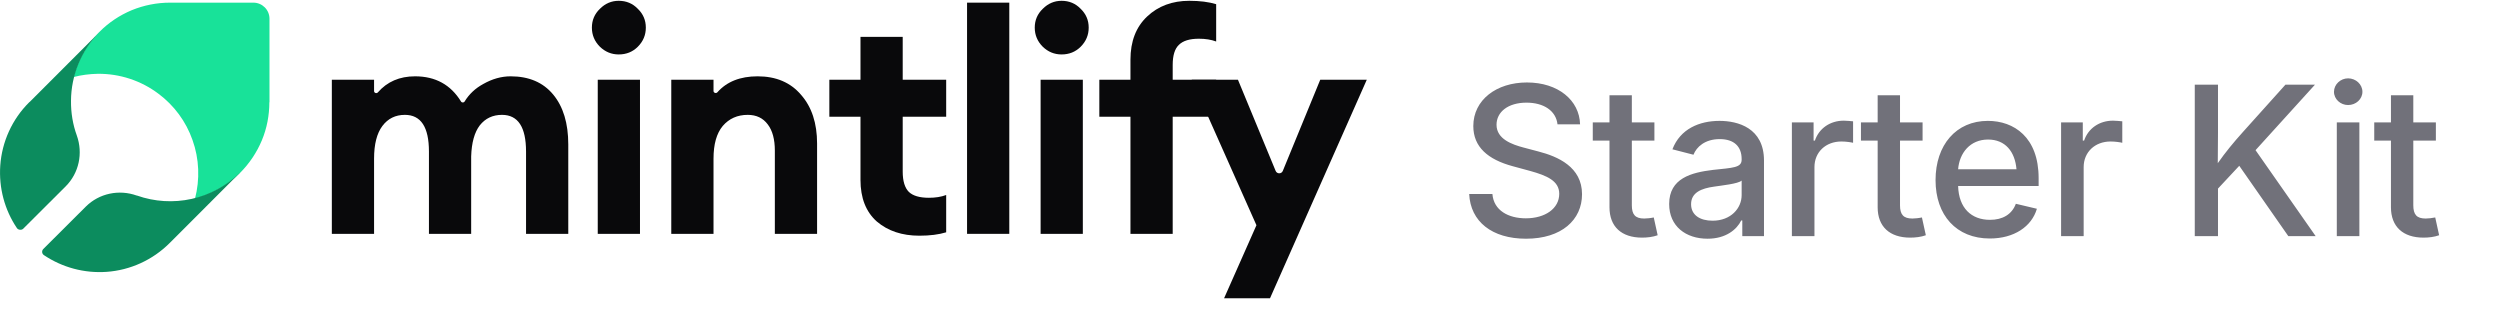
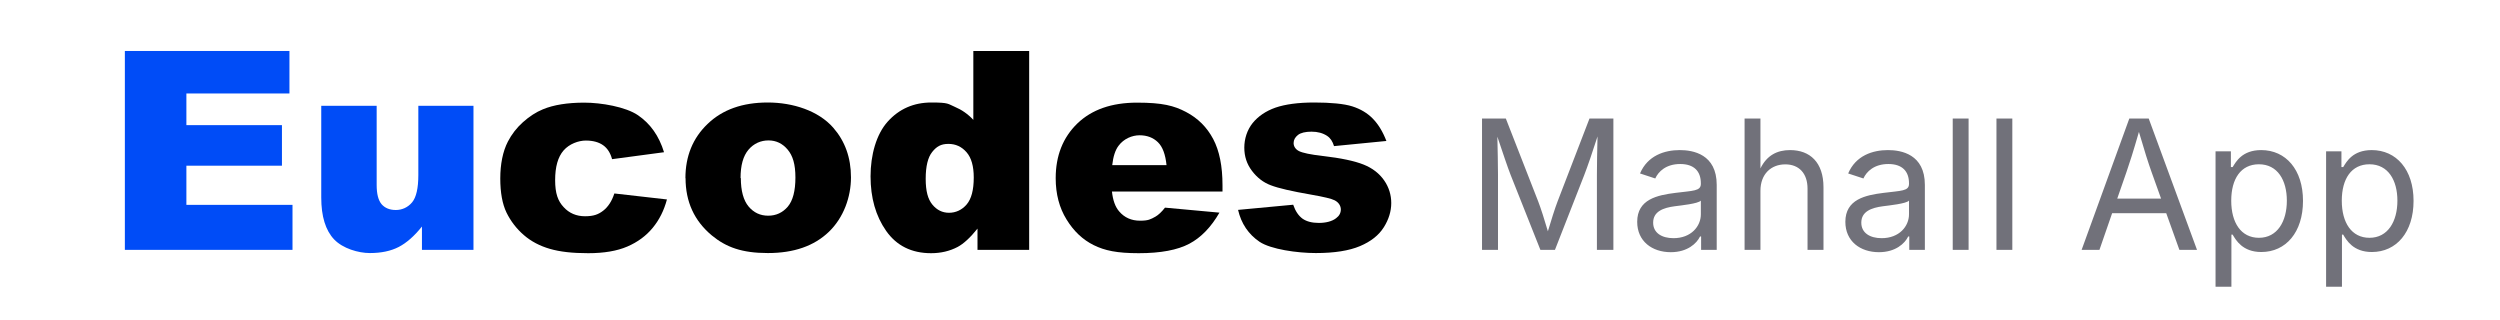
- <svg xmlns="http://www.w3.org/2000/svg" width="180" height="23" viewBox="0 0 180 23" fill="none">
-   <path d="M91.44 21.476H88.133L90.464 16.216L85.802 5.74H89.132L91.847 12.307C91.943 12.536 92.268 12.536 92.362 12.306L95.058 5.74H98.409L91.44 21.476Z" fill="#09090B" />
-   <path d="M81.393 16.837V8.403H79.152V5.74H81.393V4.297C81.393 2.98 81.792 1.944 82.592 1.19C83.391 0.435 84.404 0.058 85.633 0.058C86.387 0.058 87.031 0.139 87.564 0.302V2.988C87.208 2.854 86.794 2.788 86.32 2.788C85.655 2.788 85.174 2.936 84.878 3.232C84.582 3.513 84.434 3.994 84.434 4.674V5.74H87.564V8.403H84.434V16.837H81.393Z" fill="#09090B" />
-   <path d="M76.433 3.92C75.915 3.92 75.463 3.735 75.079 3.365C74.694 2.98 74.502 2.521 74.502 1.989C74.502 1.456 74.694 1.005 75.079 0.635C75.463 0.25 75.915 0.058 76.433 0.058C76.98 0.058 77.438 0.25 77.809 0.635C78.193 1.005 78.386 1.456 78.386 1.989C78.386 2.521 78.193 2.98 77.809 3.365C77.438 3.735 76.98 3.92 76.433 3.92ZM74.924 16.837V5.74H77.964V16.837H74.924Z" fill="#09090B" />
-   <path d="M69.628 16.837V0.191H72.669V16.837H69.628Z" fill="#09090B" />
-   <path d="M66.194 16.97C64.951 16.97 63.93 16.63 63.131 15.949C62.347 15.254 61.955 14.255 61.955 12.953V8.403H59.713V5.74H61.955V2.655H64.995V5.74H68.125V8.403H64.995V12.354C64.995 13.034 65.143 13.523 65.439 13.819C65.735 14.1 66.216 14.24 66.882 14.24C67.355 14.24 67.769 14.174 68.125 14.04V16.726C67.592 16.889 66.948 16.97 66.194 16.97Z" fill="#09090B" />
-   <path d="M48.332 16.837V5.74H51.373V6.551C51.373 6.688 51.559 6.748 51.65 6.646C52.328 5.879 53.293 5.495 54.546 5.495C55.878 5.495 56.921 5.939 57.676 6.827C58.445 7.7 58.83 8.869 58.83 10.334V16.837H55.789V10.844C55.789 10.03 55.619 9.402 55.279 8.958C54.939 8.499 54.458 8.27 53.836 8.27C53.096 8.27 52.497 8.536 52.038 9.069C51.594 9.601 51.373 10.386 51.373 11.421V16.837H48.332Z" fill="#09090B" />
-   <path d="M44.547 3.92C44.029 3.92 43.578 3.735 43.193 3.365C42.809 2.98 42.616 2.521 42.616 1.989C42.616 1.456 42.809 1.005 43.193 0.635C43.578 0.25 44.029 0.058 44.547 0.058C45.095 0.058 45.553 0.25 45.923 0.635C46.308 1.005 46.5 1.456 46.5 1.989C46.5 2.521 46.308 2.98 45.923 3.365C45.553 3.735 45.095 3.92 44.547 3.92ZM43.038 16.837V5.74H46.079V16.837H43.038Z" fill="#09090B" />
-   <path d="M37.875 16.837V10.911C37.875 9.15 37.298 8.27 36.144 8.27C35.478 8.27 34.945 8.521 34.546 9.024C34.161 9.527 33.954 10.275 33.924 11.266V16.837H30.884V10.911C30.884 9.15 30.306 8.27 29.152 8.27C28.472 8.27 27.932 8.536 27.532 9.069C27.133 9.601 26.933 10.386 26.933 11.421V16.837H23.892V5.74H26.933V6.559C26.933 6.695 27.116 6.755 27.206 6.652C27.878 5.881 28.771 5.495 29.885 5.495C31.349 5.495 32.452 6.1 33.193 7.309C33.252 7.404 33.395 7.403 33.454 7.307C33.774 6.78 34.219 6.361 34.79 6.05C35.441 5.68 36.099 5.495 36.765 5.495C38.082 5.495 39.103 5.932 39.828 6.805C40.553 7.678 40.916 8.876 40.916 10.4V16.837H37.875Z" fill="#09090B" />
-   <path d="M19.403 7.362V1.35C19.403 0.705 18.879 0.191 18.244 0.191H12.235C11.291 0.191 10.357 0.378 9.487 0.733C8.618 1.098 7.824 1.621 7.16 2.295L7.114 2.341C6.235 3.23 5.609 4.333 5.291 5.548C5.861 5.399 6.45 5.324 7.039 5.314C8.609 5.296 10.151 5.801 11.403 6.745C12.534 7.586 13.394 8.746 13.861 10.083C14.347 11.438 14.403 12.916 14.039 14.309C15.244 13.991 16.356 13.364 17.244 12.486L17.291 12.439C17.954 11.775 18.487 10.98 18.851 10.111C19.216 9.241 19.393 8.306 19.393 7.362H19.403Z" fill="#18E299" />
-   <path d="M5.112 7.26C5.121 5.416 5.857 3.646 7.151 2.324L2.151 7.326C2.133 7.344 2.114 7.354 2.095 7.372C0.876 8.583 0.14 10.204 0.019 11.918C-0.092 13.52 0.327 15.103 1.22 16.426C1.306 16.552 1.537 16.593 1.667 16.472L4.73 13.417C5.689 12.458 5.987 11.033 5.531 9.757C5.242 8.965 5.103 8.117 5.112 7.26Z" fill="#0C8C5E" />
-   <path d="M17.262 12.44C16.303 13.38 15.102 14.032 13.799 14.321C12.486 14.61 11.127 14.526 9.861 14.079C9.861 14.079 9.851 14.079 9.842 14.079C8.567 13.622 7.142 13.921 6.183 14.871L3.12 17.926C2.99 18.056 3.009 18.27 3.167 18.373C4.489 19.258 6.072 19.686 7.673 19.574C9.386 19.453 10.997 18.717 12.216 17.497L12.263 17.451L17.262 12.449V12.44Z" fill="#0C8C5E" />
-   <text x="105" y="17" font-family="Inter, ui-sans-serif, system-ui, -apple-system, sans-serif" font-size="15" font-weight="500" fill="#71717A" letter-spacing="-0.01em">Starter Kit</text>
+ <svg xmlns="http://www.w3.org/2000/svg" id="Layer_1" version="1.1" viewBox="0 0 1800 230">
+   <defs>
+     <style>
+       .st0, .st1 {
+         isolation: isolate;
+       }
+ 
+       .st1 {
+         fill: #71717a;
+         font-family: Inter-Regular, Inter;
+         font-size: 130px;
+       }
+ 
+       .st2 {
+         fill: #004cf7;
+       }
+     </style>
+   </defs>
+   <g class="st0">
+     <g class="st0">
+       <path class="st2" d="M89.8,36.7h118.6v30.6h-74.2v22.8h68.8v29.2h-68.8v28.2h76.4v32.4h-120.7V36.7Z" />
+       <path class="st2" d="M340.9,179.9h-37.1v-16.8c-5.5,6.9-11.1,11.8-16.7,14.7-5.6,2.9-12.5,4.4-20.8,4.4s-19.5-3.3-25.7-9.8c-6.2-6.5-9.3-16.6-9.3-30.2v-66h39.9v57c0,6.5,1.2,11.1,3.6,13.9,2.4,2.7,5.8,4.1,10.2,4.1s8.6-1.8,11.7-5.5c3-3.6,4.5-10.2,4.5-19.6v-49.9h39.7v103.7Z" />
+     </g>
+     <g class="st0">
+       <path d="M442.4,139.3l37.8,4.3c-2.1,7.9-5.5,14.7-10.3,20.5-4.8,5.8-10.8,10.2-18.2,13.4-7.4,3.2-16.8,4.8-28.2,4.8s-20.2-1-27.5-3.1-13.6-5.4-18.9-10c-5.3-4.6-9.4-10-12.4-16.1-3-6.2-4.5-14.4-4.5-24.6s1.8-19.5,5.5-26.6c2.7-5.2,6.3-9.9,10.9-14,4.6-4.1,9.4-7.2,14.3-9.2,7.7-3.2,17.7-4.8,29.8-4.8s29.8,3,38.7,9.1,15.1,14.9,18.7,26.6l-37.4,5c-1.2-4.4-3.3-7.8-6.4-10-3.1-2.2-7.2-3.4-12.5-3.4s-11.9,2.4-16,7.1c-4.1,4.7-6.1,11.8-6.1,21.4s2,15,6.1,19.4c4,4.4,9.2,6.6,15.4,6.6s9.6-1.3,13.1-4c3.5-2.7,6.2-6.8,8-12.3Z" />
+       <path d="M493.5,128.3c0-15.8,5.3-28.9,16-39.1,10.7-10.3,25.1-15.4,43.3-15.4s36.5,6,47.1,18.1c8.5,9.7,12.8,21.6,12.8,35.8s-5.3,29-15.9,39.2c-10.6,10.2-25.2,15.3-43.9,15.3s-30.1-4.2-40.4-12.7c-12.6-10.5-18.9-24.2-18.9-41.2ZM533.4,128.2c0,9.2,1.9,16.1,5.6,20.5,3.7,4.4,8.4,6.6,14.1,6.6s10.4-2.2,14.1-6.5c3.7-4.4,5.5-11.4,5.5-21s-1.9-15.7-5.6-20.1-8.3-6.6-13.8-6.6-10.6,2.2-14.4,6.7c-3.8,4.5-5.7,11.2-5.7,20.4Z" />
+       <path d="M741,36.7v143.2h-37.2v-15.3c-5.2,6.5-10,10.9-14.3,13.2-5.7,3-12.1,4.5-19.1,4.5-14.1,0-24.9-5.4-32.4-16.1-7.5-10.7-11.2-23.8-11.2-39.2s4.1-30.3,12.4-39.5c8.2-9.1,18.7-13.7,31.4-13.7s11.8,1,16.8,3.1c5,2.1,9.5,5.2,13.4,9.4v-49.6h40.1ZM701.1,127.8c0-8.1-1.7-14.2-5.2-18.2-3.5-4-7.8-6-13.1-6s-8.5,1.9-11.6,5.8c-3.1,3.8-4.7,10.3-4.7,19.3s1.6,14.7,4.8,18.6c3.2,3.9,7.2,5.9,12,5.9s9.3-2,12.7-6c3.4-4,5.1-10.4,5.1-19.4Z" />
+       <path d="M880.3,137.9h-79.7c.7,6.4,2.4,11.1,5.2,14.3,3.8,4.5,8.9,6.7,15,6.7s7.6-1,11.1-2.9c2.1-1.2,4.5-3.4,6.9-6.5l39.2,3.6c-6,10.4-13.2,17.9-21.7,22.4-8.5,4.5-20.6,6.8-36.4,6.8s-24.5-1.9-32.4-5.8c-7.9-3.9-14.4-10-19.6-18.5-5.2-8.4-7.8-18.3-7.8-29.7,0-16.2,5.2-29.3,15.6-39.4,10.4-10,24.7-15,43-15s26.6,2.2,35.2,6.7,15.1,11,19.6,19.5c4.5,8.5,6.7,19.6,6.7,33.3v4.5ZM839.9,118.9c-.8-7.7-2.8-13.2-6.2-16.5-3.4-3.3-7.8-5-13.2-5s-11.4,2.5-15.1,7.5c-2.4,3.1-3.9,7.8-4.6,14h39.2Z" />
+       <path d="M891.6,151.1l39.5-3.7c1.6,4.7,3.9,8,6.8,10.1,2.9,2,6.8,3,11.7,3s9.5-1.1,12.4-3.4c2.3-1.7,3.4-3.8,3.4-6.3s-1.5-5.1-4.5-6.6c-2.1-1.1-7.8-2.5-17.1-4.1-13.8-2.4-23.4-4.6-28.8-6.7-5.4-2-9.9-5.5-13.6-10.4-3.7-4.9-5.5-10.4-5.5-16.7s2-12.7,6-17.7c4-4.9,9.4-8.6,16.4-11.1,7-2.4,16.3-3.7,28-3.7s21.5.9,27.4,2.8c5.9,1.9,10.8,4.8,14.7,8.8,3.9,4,7.2,9.3,9.8,16.1l-37.7,3.7c-1-3.3-2.6-5.8-4.9-7.3-3.1-2.1-6.9-3.1-11.3-3.1s-7.8.8-9.8,2.4-3.1,3.5-3.1,5.8,1.3,4.5,3.9,5.8c2.6,1.3,8.3,2.5,17,3.5,13.2,1.5,23,3.6,29.5,6.2s11.4,6.5,14.8,11.4c3.4,4.9,5.1,10.4,5.1,16.3s-1.8,11.8-5.4,17.5c-3.6,5.7-9.3,10.2-17.1,13.5-7.8,3.3-18.4,5-31.8,5s-32.4-2.7-40.5-8.1c-8-5.4-13.2-13.1-15.5-23Z" />
+     </g>
+   </g>
+   <g class="st0">
+     <text class="st1" transform="translate(1055.636 179.9199)">
+       <tspan x="0" y="0">Mahall App</tspan>
+     </text>
+   </g>
</svg>
